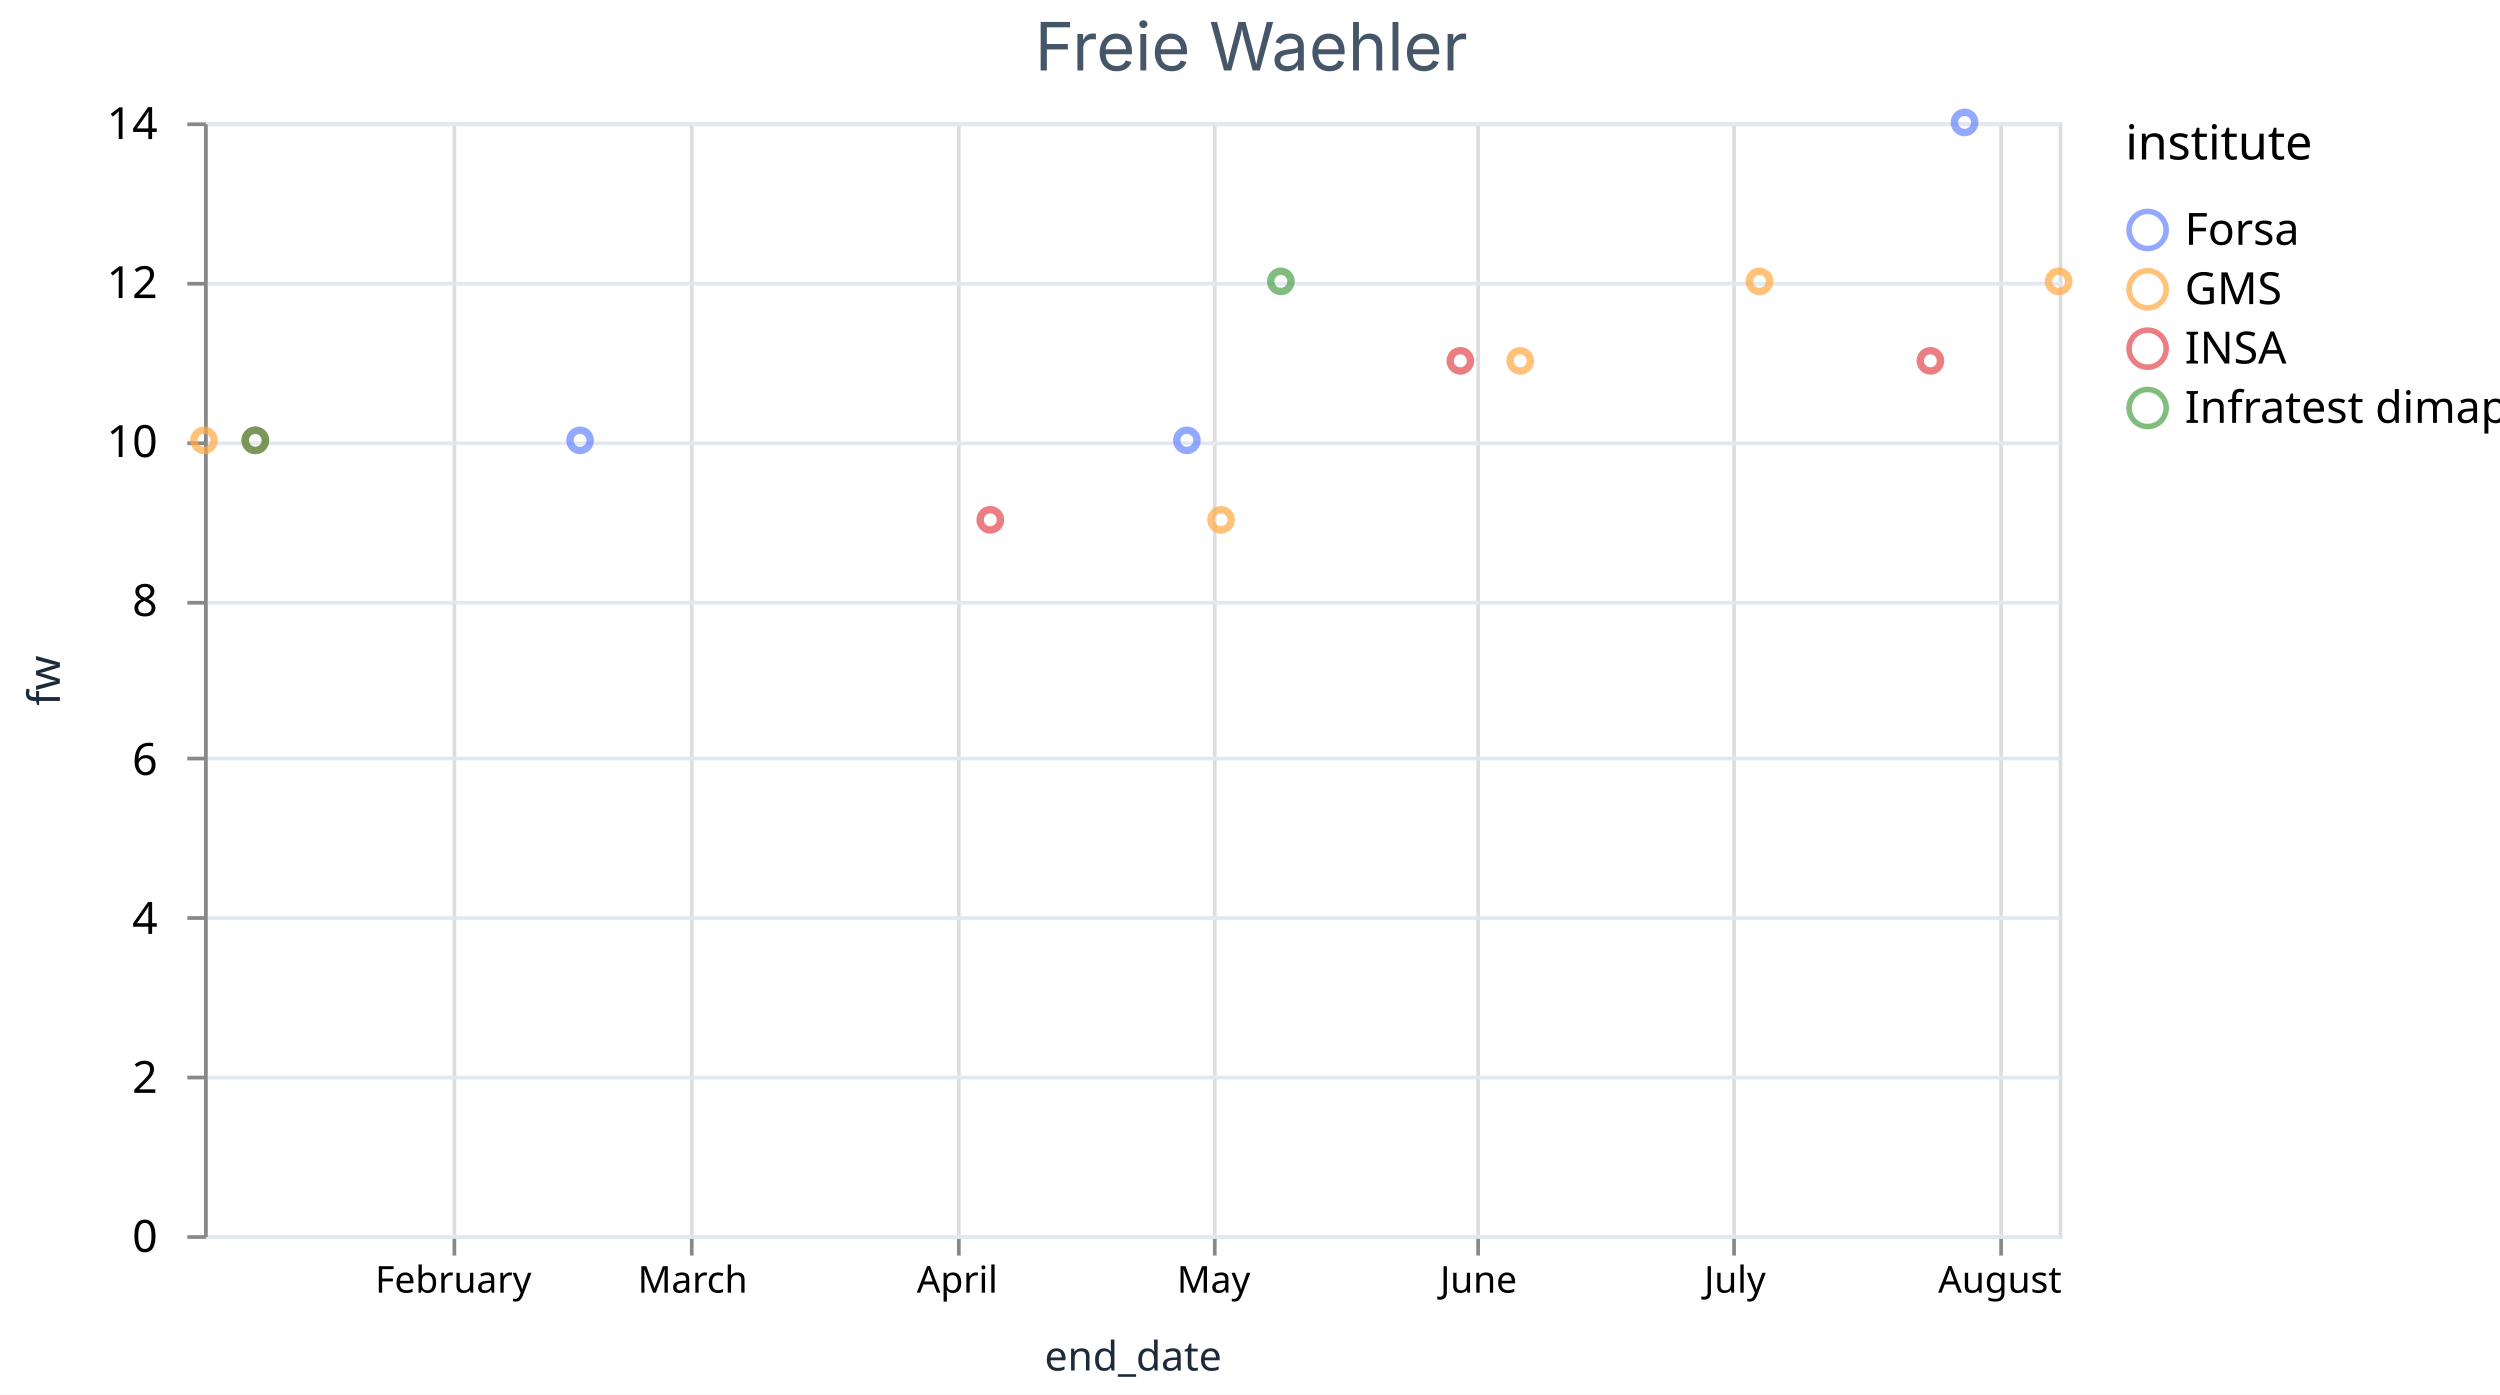
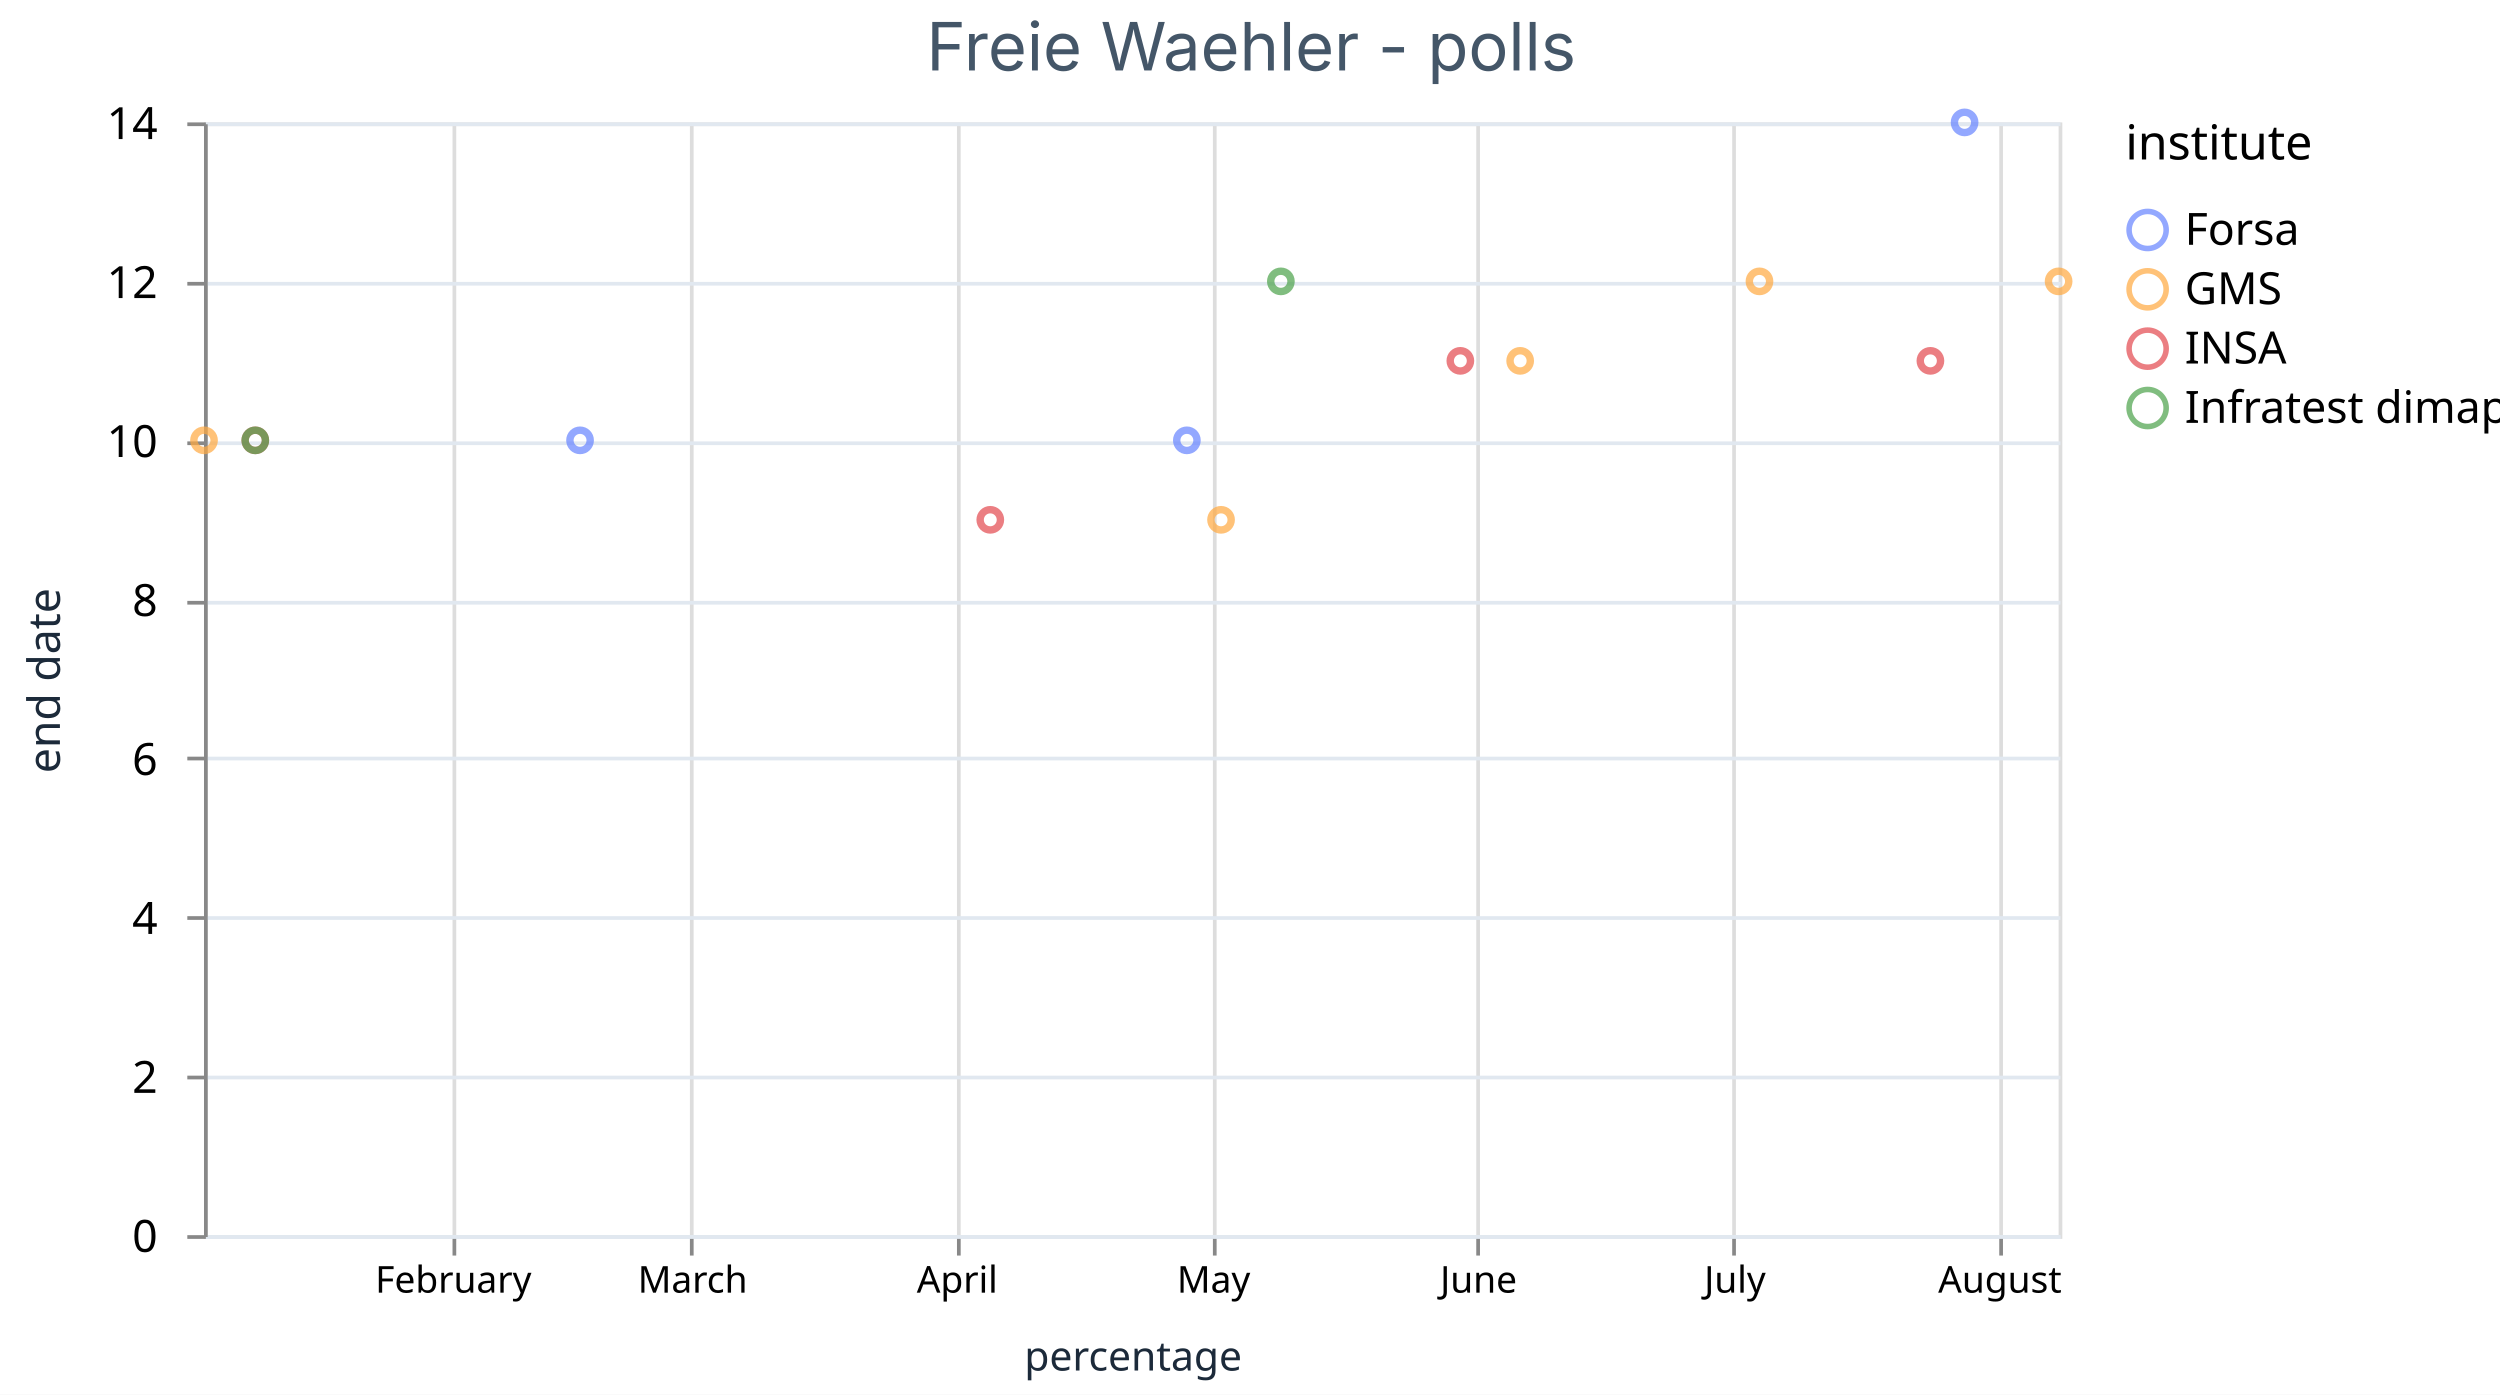
<svg xmlns="http://www.w3.org/2000/svg" version="1.1" class="marks" width="674" height="376" viewBox="0 0 674 376">
  <rect width="674" height="376" fill="#fff" />
  <g fill="none" stroke-miterlimit="10" transform="translate(55,33)">
    <g class="mark-group role-frame root" role="graphics-object" aria-roledescription="group mark container">
      <g transform="translate(0,0)">
        <path class="background" aria-hidden="true" d="M0.5,0.5h500v300h-500Z" stroke="#ddd" />
        <g>
          <g class="mark-group role-axis" aria-hidden="true">
            <g transform="translate(0.5,300.5)">
              <path class="background" aria-hidden="true" d="M0,0h0v0h0Z" pointer-events="none" />
              <g>
                <g class="mark-rule role-axis-grid" pointer-events="none">
                  <line transform="translate(67,-300)" x2="0" y2="300" stroke="#ddd" stroke-width="1" opacity="1" />
                  <line transform="translate(131,-300)" x2="0" y2="300" stroke="#ddd" stroke-width="1" opacity="1" />
                  <line transform="translate(203,-300)" x2="0" y2="300" stroke="#ddd" stroke-width="1" opacity="1" />
                  <line transform="translate(272,-300)" x2="0" y2="300" stroke="#ddd" stroke-width="1" opacity="1" />
                  <line transform="translate(343,-300)" x2="0" y2="300" stroke="#ddd" stroke-width="1" opacity="1" />
                  <line transform="translate(412,-300)" x2="0" y2="300" stroke="#ddd" stroke-width="1" opacity="1" />
                  <line transform="translate(484,-300)" x2="0" y2="300" stroke="#ddd" stroke-width="1" opacity="1" />
                </g>
              </g>
              <path class="foreground" aria-hidden="true" d="" pointer-events="none" display="none" />
            </g>
          </g>
          <g class="mark-group role-axis" aria-hidden="true">
            <g transform="translate(0.5,0.5)">
              <path class="background" aria-hidden="true" d="M0,0h0v0h0Z" pointer-events="none" />
              <g>
                <g class="mark-rule role-axis-grid" pointer-events="none">
                  <line transform="translate(0,300)" x2="500" y2="0" stroke="#e1e8f0" stroke-width="1" opacity="1" />
                  <line transform="translate(0,257)" x2="500" y2="0" stroke="#e1e8f0" stroke-width="1" opacity="1" />
                  <line transform="translate(0,214)" x2="500" y2="0" stroke="#e1e8f0" stroke-width="1" opacity="1" />
                  <line transform="translate(0,171)" x2="500" y2="0" stroke="#e1e8f0" stroke-width="1" opacity="1" />
                  <line transform="translate(0,129)" x2="500" y2="0" stroke="#e1e8f0" stroke-width="1" opacity="1" />
                  <line transform="translate(0,86)" x2="500" y2="0" stroke="#e1e8f0" stroke-width="1" opacity="1" />
                  <line transform="translate(0,43)" x2="500" y2="0" stroke="#e1e8f0" stroke-width="1" opacity="1" />
                  <line transform="translate(0,0)" x2="500" y2="0" stroke="#e1e8f0" stroke-width="1" opacity="1" />
                </g>
              </g>
              <path class="foreground" aria-hidden="true" d="" pointer-events="none" display="none" />
            </g>
          </g>
-           <g class="mark-group role-axis" role="graphics-symbol" aria-roledescription="axis" aria-label="X-axis titled 'end_date' for a time scale with values from Tuesday, 03 January 2023, 1:00:00 AM to Tuesday, 08 August 2023, 2:00:00 AM">
+           <g class="mark-group role-axis" role="graphics-symbol" aria-roledescription="axis" aria-label="X-axis titled 'percentage' for a time scale with values from Tuesday, 03 January 2023, 1:00:00 AM to Tuesday, 08 August 2023, 2:00:00 AM">
            <g transform="translate(0.5,300.5)">
              <path class="background" aria-hidden="true" d="M0,0h0v0h0Z" pointer-events="none" />
              <g>
                <g class="mark-rule role-axis-tick" pointer-events="none">
                  <line transform="translate(67,0)" x2="0" y2="5" stroke="#888" stroke-width="1" opacity="1" />
                  <line transform="translate(131,0)" x2="0" y2="5" stroke="#888" stroke-width="1" opacity="1" />
                  <line transform="translate(203,0)" x2="0" y2="5" stroke="#888" stroke-width="1" opacity="1" />
                  <line transform="translate(272,0)" x2="0" y2="5" stroke="#888" stroke-width="1" opacity="1" />
                  <line transform="translate(343,0)" x2="0" y2="5" stroke="#888" stroke-width="1" opacity="1" />
                  <line transform="translate(412,0)" x2="0" y2="5" stroke="#888" stroke-width="1" opacity="1" />
                  <line transform="translate(484,0)" x2="0" y2="5" stroke="#888" stroke-width="1" opacity="1" />
                </g>
                <g class="mark-text role-axis-label" pointer-events="none">
                  <text text-anchor="middle" transform="translate(66.72427,15)" font-family="sans-serif" font-size="10px" fill="#000" opacity="1">February</text>
                  <text text-anchor="middle" transform="translate(131.2404,15)" font-family="sans-serif" font-size="10px" fill="#000" opacity="1">March</text>
                  <text text-anchor="middle" transform="translate(202.573,15)" font-family="sans-serif" font-size="10px" fill="#000" opacity="1">April</text>
                  <text text-anchor="middle" transform="translate(271.6974,15)" font-family="sans-serif" font-size="10px" fill="#000" opacity="1">May</text>
                  <text text-anchor="middle" transform="translate(343.126,15)" font-family="sans-serif" font-size="10px" fill="#000" opacity="1">June</text>
                  <text text-anchor="middle" transform="translate(412.2504,15)" font-family="sans-serif" font-size="10px" fill="#000" opacity="1">July</text>
                  <text text-anchor="middle" transform="translate(483.679,15)" font-family="sans-serif" font-size="10px" fill="#000" opacity="1">August</text>
                </g>
                <g class="mark-rule role-axis-domain" pointer-events="none">
                  <line transform="translate(0,0)" x2="500" y2="0" stroke="#e1e8f0" stroke-width="1" opacity="1" />
                </g>
                <g class="mark-text role-axis-title" pointer-events="none">
-                   <text text-anchor="middle" transform="translate(250,36)" font-family="sans-serif" font-size="11px" font-weight="400" fill="#1c2a3a" opacity="1">end_date</text>
-                 </g>
-               </g>
-               <path class="foreground" aria-hidden="true" d="" pointer-events="none" display="none" />
-             </g>
-           </g>
-           <g class="mark-group role-axis" role="graphics-symbol" aria-roledescription="axis" aria-label="Y-axis titled 'fw' for a linear scale with values from 0 to 14">
+                   <text text-anchor="middle" transform="translate(250,36)" font-family="sans-serif" font-size="11px" font-weight="400" fill="#1c2a3a" opacity="1">percentage</text>
+                 </g>
+               </g>
+               <path class="foreground" aria-hidden="true" d="" pointer-events="none" display="none" />
+             </g>
+           </g>
+           <g class="mark-group role-axis" role="graphics-symbol" aria-roledescription="axis" aria-label="Y-axis titled 'end date' for a linear scale with values from 0 to 14">
            <g transform="translate(0.5,0.5)">
              <path class="background" aria-hidden="true" d="M0,0h0v0h0Z" pointer-events="none" />
              <g>
                <g class="mark-rule role-axis-tick" pointer-events="none">
                  <line transform="translate(0,300)" x2="-5" y2="0" stroke="#888" stroke-width="1" opacity="1" />
                  <line transform="translate(0,257)" x2="-5" y2="0" stroke="#888" stroke-width="1" opacity="1" />
                  <line transform="translate(0,214)" x2="-5" y2="0" stroke="#888" stroke-width="1" opacity="1" />
                  <line transform="translate(0,171)" x2="-5" y2="0" stroke="#888" stroke-width="1" opacity="1" />
                  <line transform="translate(0,129)" x2="-5" y2="0" stroke="#888" stroke-width="1" opacity="1" />
                  <line transform="translate(0,86)" x2="-5" y2="0" stroke="#888" stroke-width="1" opacity="1" />
                  <line transform="translate(0,43)" x2="-5" y2="0" stroke="#888" stroke-width="1" opacity="1" />
                  <line transform="translate(0,0)" x2="-5" y2="0" stroke="#888" stroke-width="1" opacity="1" />
                </g>
                <g class="mark-text role-axis-label" pointer-events="none">
                  <text text-anchor="end" transform="translate(-13,304)" font-family="sans-serif" font-size="12px" fill="#000" opacity="1">0</text>
                  <text text-anchor="end" transform="translate(-13,261.1429)" font-family="sans-serif" font-size="12px" fill="#000" opacity="1">2</text>
                  <text text-anchor="end" transform="translate(-13,218.2857)" font-family="sans-serif" font-size="12px" fill="#000" opacity="1">4</text>
                  <text text-anchor="end" transform="translate(-13,175.4286)" font-family="sans-serif" font-size="12px" fill="#000" opacity="1">6</text>
                  <text text-anchor="end" transform="translate(-13,132.5714)" font-family="sans-serif" font-size="12px" fill="#000" opacity="1">8</text>
                  <text text-anchor="end" transform="translate(-13,89.71429)" font-family="sans-serif" font-size="12px" fill="#000" opacity="1">10</text>
                  <text text-anchor="end" transform="translate(-13,46.85714)" font-family="sans-serif" font-size="12px" fill="#000" opacity="1">12</text>
                  <text text-anchor="end" transform="translate(-13,4)" font-family="sans-serif" font-size="12px" fill="#000" opacity="1">14</text>
                </g>
                <g class="mark-rule role-axis-domain" pointer-events="none">
                  <line transform="translate(0,300)" x2="0" y2="-300" stroke="#888" stroke-width="1" opacity="1" />
                </g>
                <g class="mark-text role-axis-title" pointer-events="none">
-                   <text text-anchor="middle" transform="translate(-36.34766,150) rotate(-90) translate(0,-3)" font-family="sans-serif" font-size="12px" font-weight="400" fill="#1c2a3a" opacity="1">fw</text>
+                   <text text-anchor="middle" transform="translate(-36.34766,150) rotate(-90) translate(0,-3)" font-family="sans-serif" font-size="12px" font-weight="400" fill="#1c2a3a" opacity="1">end date</text>
                </g>
              </g>
              <path class="foreground" aria-hidden="true" d="" pointer-events="none" display="none" />
            </g>
          </g>
          <g class="mark-symbol role-mark marks" role="graphics-object" aria-roledescription="symbol mark container">
-             <path aria-label="end_date: Aug 08, 2023; fw: 12; institute: GMS" role="graphics-symbol" aria-roledescription="point" transform="translate(500,42.85714)" d="M2.739,0A2.739,2.739,0,1,1,-2.739,0A2.739,2.739,0,1,1,2.739,0" stroke="#ffa83f" stroke-width="2" opacity="0.7" />
-             <path aria-label="end_date: Jul 28, 2023; fw: 14; institute: Forsa" role="graphics-symbol" aria-roledescription="point" transform="translate(474.6544,0)" d="M2.739,0A2.739,2.739,0,1,1,-2.739,0A2.739,2.739,0,1,1,2.739,0" stroke="#6583ff" stroke-width="2" opacity="0.7" />
-             <path aria-label="end_date: Jul 24, 2023; fw: 11; institute: INSA" role="graphics-symbol" aria-roledescription="point" transform="translate(465.4378,64.28571)" d="M2.739,0A2.739,2.739,0,1,1,-2.739,0A2.739,2.739,0,1,1,2.739,0" stroke="#e2474d" stroke-width="2" opacity="0.7" />
-             <path aria-label="end_date: Jul 04, 2023; fw: 12; institute: GMS" role="graphics-symbol" aria-roledescription="point" transform="translate(419.3548,42.85714)" d="M2.739,0A2.739,2.739,0,1,1,-2.739,0A2.739,2.739,0,1,1,2.739,0" stroke="#ffa83f" stroke-width="2" opacity="0.7" />
-             <path aria-label="end_date: Jun 06, 2023; fw: 11; institute: GMS" role="graphics-symbol" aria-roledescription="point" transform="translate(354.8387,64.28571)" d="M2.739,0A2.739,2.739,0,1,1,-2.739,0A2.739,2.739,0,1,1,2.739,0" stroke="#ffa83f" stroke-width="2" opacity="0.7" />
-             <path aria-label="end_date: May 30, 2023; fw: 11; institute: INSA" role="graphics-symbol" aria-roledescription="point" transform="translate(338.7097,64.28571)" d="M2.739,0A2.739,2.739,0,1,1,-2.739,0A2.739,2.739,0,1,1,2.739,0" stroke="#e2474d" stroke-width="2" opacity="0.7" />
-             <path aria-label="end_date: May 09, 2023; fw: 12; institute: Infratest dimap" role="graphics-symbol" aria-roledescription="point" transform="translate(290.3226,42.85714)" d="M2.739,0A2.739,2.739,0,1,1,-2.739,0A2.739,2.739,0,1,1,2.739,0" stroke="#4aa148" stroke-width="2" opacity="0.7" />
-             <path aria-label="end_date: Apr 28, 2023; fw: 10; institute: Forsa" role="graphics-symbol" aria-roledescription="point" transform="translate(264.977,85.71429)" d="M2.739,0A2.739,2.739,0,1,1,-2.739,0A2.739,2.739,0,1,1,2.739,0" stroke="#6583ff" stroke-width="2" opacity="0.7" />
-             <path aria-label="end_date: May 02, 2023; fw: 9; institute: GMS" role="graphics-symbol" aria-roledescription="point" transform="translate(274.1935,107.1429)" d="M2.739,0A2.739,2.739,0,1,1,-2.739,0A2.739,2.739,0,1,1,2.739,0" stroke="#ffa83f" stroke-width="2" opacity="0.7" />
-             <path aria-label="end_date: Apr 05, 2023; fw: 9; institute: INSA" role="graphics-symbol" aria-roledescription="point" transform="translate(211.9816,107.1429)" d="M2.739,0A2.739,2.739,0,1,1,-2.739,0A2.739,2.739,0,1,1,2.739,0" stroke="#e2474d" stroke-width="2" opacity="0.7" />
-             <path aria-label="end_date: Feb 16, 2023; fw: 10; institute: Forsa" role="graphics-symbol" aria-roledescription="point" transform="translate(101.3825,85.71429)" d="M2.739,0A2.739,2.739,0,1,1,-2.739,0A2.739,2.739,0,1,1,2.739,0" stroke="#6583ff" stroke-width="2" opacity="0.7" />
-             <path aria-label="end_date: Jan 09, 2023; fw: 10; institute: INSA" role="graphics-symbol" aria-roledescription="point" transform="translate(13.82488,85.71429)" d="M2.739,0A2.739,2.739,0,1,1,-2.739,0A2.739,2.739,0,1,1,2.739,0" stroke="#e2474d" stroke-width="2" opacity="0.7" />
-             <path aria-label="end_date: Jan 09, 2023; fw: 10; institute: Infratest dimap" role="graphics-symbol" aria-roledescription="point" transform="translate(13.82488,85.71429)" d="M2.739,0A2.739,2.739,0,1,1,-2.739,0A2.739,2.739,0,1,1,2.739,0" stroke="#4aa148" stroke-width="2" opacity="0.7" />
-             <path aria-label="end_date: Jan 03, 2023; fw: 10; institute: GMS" role="graphics-symbol" aria-roledescription="point" transform="translate(0,85.71429)" d="M2.739,0A2.739,2.739,0,1,1,-2.739,0A2.739,2.739,0,1,1,2.739,0" stroke="#ffa83f" stroke-width="2" opacity="0.7" />
+             <path aria-label="percentage: Aug 08, 2023; end date: 12; institute: GMS" role="graphics-symbol" aria-roledescription="point" transform="translate(500,42.85714)" d="M2.739,0A2.739,2.739,0,1,1,-2.739,0A2.739,2.739,0,1,1,2.739,0" stroke="#ffa83f" stroke-width="2" opacity="0.7" />
+             <path aria-label="percentage: Jul 28, 2023; end date: 14; institute: Forsa" role="graphics-symbol" aria-roledescription="point" transform="translate(474.6544,0)" d="M2.739,0A2.739,2.739,0,1,1,-2.739,0A2.739,2.739,0,1,1,2.739,0" stroke="#6583ff" stroke-width="2" opacity="0.7" />
+             <path aria-label="percentage: Jul 24, 2023; end date: 11; institute: INSA" role="graphics-symbol" aria-roledescription="point" transform="translate(465.4378,64.28571)" d="M2.739,0A2.739,2.739,0,1,1,-2.739,0A2.739,2.739,0,1,1,2.739,0" stroke="#e2474d" stroke-width="2" opacity="0.7" />
+             <path aria-label="percentage: Jul 04, 2023; end date: 12; institute: GMS" role="graphics-symbol" aria-roledescription="point" transform="translate(419.3548,42.85714)" d="M2.739,0A2.739,2.739,0,1,1,-2.739,0A2.739,2.739,0,1,1,2.739,0" stroke="#ffa83f" stroke-width="2" opacity="0.7" />
+             <path aria-label="percentage: Jun 06, 2023; end date: 11; institute: GMS" role="graphics-symbol" aria-roledescription="point" transform="translate(354.8387,64.28571)" d="M2.739,0A2.739,2.739,0,1,1,-2.739,0A2.739,2.739,0,1,1,2.739,0" stroke="#ffa83f" stroke-width="2" opacity="0.7" />
+             <path aria-label="percentage: May 30, 2023; end date: 11; institute: INSA" role="graphics-symbol" aria-roledescription="point" transform="translate(338.7097,64.28571)" d="M2.739,0A2.739,2.739,0,1,1,-2.739,0A2.739,2.739,0,1,1,2.739,0" stroke="#e2474d" stroke-width="2" opacity="0.7" />
+             <path aria-label="percentage: May 09, 2023; end date: 12; institute: Infratest dimap" role="graphics-symbol" aria-roledescription="point" transform="translate(290.3226,42.85714)" d="M2.739,0A2.739,2.739,0,1,1,-2.739,0A2.739,2.739,0,1,1,2.739,0" stroke="#4aa148" stroke-width="2" opacity="0.7" />
+             <path aria-label="percentage: Apr 28, 2023; end date: 10; institute: Forsa" role="graphics-symbol" aria-roledescription="point" transform="translate(264.977,85.71429)" d="M2.739,0A2.739,2.739,0,1,1,-2.739,0A2.739,2.739,0,1,1,2.739,0" stroke="#6583ff" stroke-width="2" opacity="0.7" />
+             <path aria-label="percentage: May 02, 2023; end date: 9; institute: GMS" role="graphics-symbol" aria-roledescription="point" transform="translate(274.1935,107.1429)" d="M2.739,0A2.739,2.739,0,1,1,-2.739,0A2.739,2.739,0,1,1,2.739,0" stroke="#ffa83f" stroke-width="2" opacity="0.7" />
+             <path aria-label="percentage: Apr 05, 2023; end date: 9; institute: INSA" role="graphics-symbol" aria-roledescription="point" transform="translate(211.9816,107.1429)" d="M2.739,0A2.739,2.739,0,1,1,-2.739,0A2.739,2.739,0,1,1,2.739,0" stroke="#e2474d" stroke-width="2" opacity="0.7" />
+             <path aria-label="percentage: Feb 16, 2023; end date: 10; institute: Forsa" role="graphics-symbol" aria-roledescription="point" transform="translate(101.3825,85.71429)" d="M2.739,0A2.739,2.739,0,1,1,-2.739,0A2.739,2.739,0,1,1,2.739,0" stroke="#6583ff" stroke-width="2" opacity="0.7" />
+             <path aria-label="percentage: Jan 09, 2023; end date: 10; institute: INSA" role="graphics-symbol" aria-roledescription="point" transform="translate(13.82488,85.71429)" d="M2.739,0A2.739,2.739,0,1,1,-2.739,0A2.739,2.739,0,1,1,2.739,0" stroke="#e2474d" stroke-width="2" opacity="0.7" />
+             <path aria-label="percentage: Jan 09, 2023; end date: 10; institute: Infratest dimap" role="graphics-symbol" aria-roledescription="point" transform="translate(13.82488,85.71429)" d="M2.739,0A2.739,2.739,0,1,1,-2.739,0A2.739,2.739,0,1,1,2.739,0" stroke="#4aa148" stroke-width="2" opacity="0.7" />
+             <path aria-label="percentage: Jan 03, 2023; end date: 10; institute: GMS" role="graphics-symbol" aria-roledescription="point" transform="translate(0,85.71429)" d="M2.739,0A2.739,2.739,0,1,1,-2.739,0A2.739,2.739,0,1,1,2.739,0" stroke="#ffa83f" stroke-width="2" opacity="0.7" />
          </g>
          <g class="mark-group role-legend" role="graphics-symbol" aria-roledescription="legend" aria-label="Symbol legend titled 'institute' for stroke color with 4 values: Forsa, GMS, INSA, Infratest dimap">
            <g transform="translate(518,0)">
              <path class="background" aria-hidden="true" d="M0,0h96v84h-96Z" pointer-events="none" />
              <g>
                <g class="mark-group role-legend-entry">
                  <g transform="translate(0,23)">
                    <path class="background" aria-hidden="true" d="M0,0h0v0h0Z" pointer-events="none" />
                    <g>
                      <g class="mark-group role-scope" role="graphics-object" aria-roledescription="group mark container">
                        <g transform="translate(0,0)">
                          <path class="background" aria-hidden="true" d="M0,0h95.371v12.5h-95.371Z" pointer-events="none" opacity="1" />
                          <g>
                            <g class="mark-symbol role-legend-symbol" pointer-events="none">
                              <path transform="translate(6,6)" d="M5,0A5,5,0,1,1,-5,0A5,5,0,1,1,5,0" stroke="#6583ff" stroke-width="1.5" opacity="0.7" />
                            </g>
                            <g class="mark-text role-legend-label" pointer-events="none">
                              <text text-anchor="start" transform="translate(16,10)" font-family="sans-serif" font-size="12px" fill="#000" opacity="1">Forsa</text>
                            </g>
                          </g>
                          <path class="foreground" aria-hidden="true" d="" pointer-events="none" display="none" />
                        </g>
                        <g transform="translate(0,16)">
                          <path class="background" aria-hidden="true" d="M0,0h95.371v12.5h-95.371Z" pointer-events="none" opacity="1" />
                          <g>
                            <g class="mark-symbol role-legend-symbol" pointer-events="none">
                              <path transform="translate(6,6)" d="M5,0A5,5,0,1,1,-5,0A5,5,0,1,1,5,0" stroke="#ffa83f" stroke-width="1.5" opacity="0.7" />
                            </g>
                            <g class="mark-text role-legend-label" pointer-events="none">
                              <text text-anchor="start" transform="translate(16,10)" font-family="sans-serif" font-size="12px" fill="#000" opacity="1">GMS</text>
                            </g>
                          </g>
                          <path class="foreground" aria-hidden="true" d="" pointer-events="none" display="none" />
                        </g>
                        <g transform="translate(0,32)">
                          <path class="background" aria-hidden="true" d="M0,0h95.371v12.5h-95.371Z" pointer-events="none" opacity="1" />
                          <g>
                            <g class="mark-symbol role-legend-symbol" pointer-events="none">
                              <path transform="translate(6,6)" d="M5,0A5,5,0,1,1,-5,0A5,5,0,1,1,5,0" stroke="#e2474d" stroke-width="1.5" opacity="0.7" />
                            </g>
                            <g class="mark-text role-legend-label" pointer-events="none">
                              <text text-anchor="start" transform="translate(16,10)" font-family="sans-serif" font-size="12px" fill="#000" opacity="1">INSA</text>
                            </g>
                          </g>
                          <path class="foreground" aria-hidden="true" d="" pointer-events="none" display="none" />
                        </g>
                        <g transform="translate(0,48)">
                          <path class="background" aria-hidden="true" d="M0,0h95.371v12.5h-95.371Z" pointer-events="none" opacity="1" />
                          <g>
                            <g class="mark-symbol role-legend-symbol" pointer-events="none">
                              <path transform="translate(6,6)" d="M5,0A5,5,0,1,1,-5,0A5,5,0,1,1,5,0" stroke="#4aa148" stroke-width="1.5" opacity="0.7" />
                            </g>
                            <g class="mark-text role-legend-label" pointer-events="none">
                              <text text-anchor="start" transform="translate(16,10)" font-family="sans-serif" font-size="12px" fill="#000" opacity="1">Infratest dimap</text>
                            </g>
                          </g>
                          <path class="foreground" aria-hidden="true" d="" pointer-events="none" display="none" />
                        </g>
                      </g>
                    </g>
                    <path class="foreground" aria-hidden="true" d="" pointer-events="none" display="none" />
                  </g>
                </g>
                <g class="mark-text role-legend-title" pointer-events="none">
                  <text text-anchor="start" transform="translate(0,10)" font-family="sans-serif" font-size="13px" font-weight="400" fill="#000" opacity="1">institute</text>
                </g>
              </g>
              <path class="foreground" aria-hidden="true" d="" pointer-events="none" display="none" />
            </g>
          </g>
          <g class="mark-group role-title">
            <g transform="translate(282.3262,-28)">
              <path class="background" aria-hidden="true" d="M0,0h0v0h0Z" pointer-events="none" />
              <g>
-                 <g class="mark-text role-title-text" role="graphics-symbol" aria-roledescription="title" aria-label="Title text 'Freie Waehler'" pointer-events="none">
-                   <text text-anchor="middle" transform="translate(0,14)" font-family="Inter" font-size="18px" font-weight="400" fill="#445668" opacity="1">Freie Waehler</text>
+                 <g class="mark-text role-title-text" role="graphics-symbol" aria-roledescription="title" aria-label="Title text 'Freie Waehler - polls'" pointer-events="none">
+                   <text text-anchor="middle" transform="translate(0,14)" font-family="Inter" font-size="18px" font-weight="400" fill="#445668" opacity="1">Freie Waehler - polls</text>
                </g>
              </g>
              <path class="foreground" aria-hidden="true" d="" pointer-events="none" display="none" />
            </g>
          </g>
        </g>
        <path class="foreground" aria-hidden="true" d="" display="none" />
      </g>
    </g>
  </g>
</svg>
